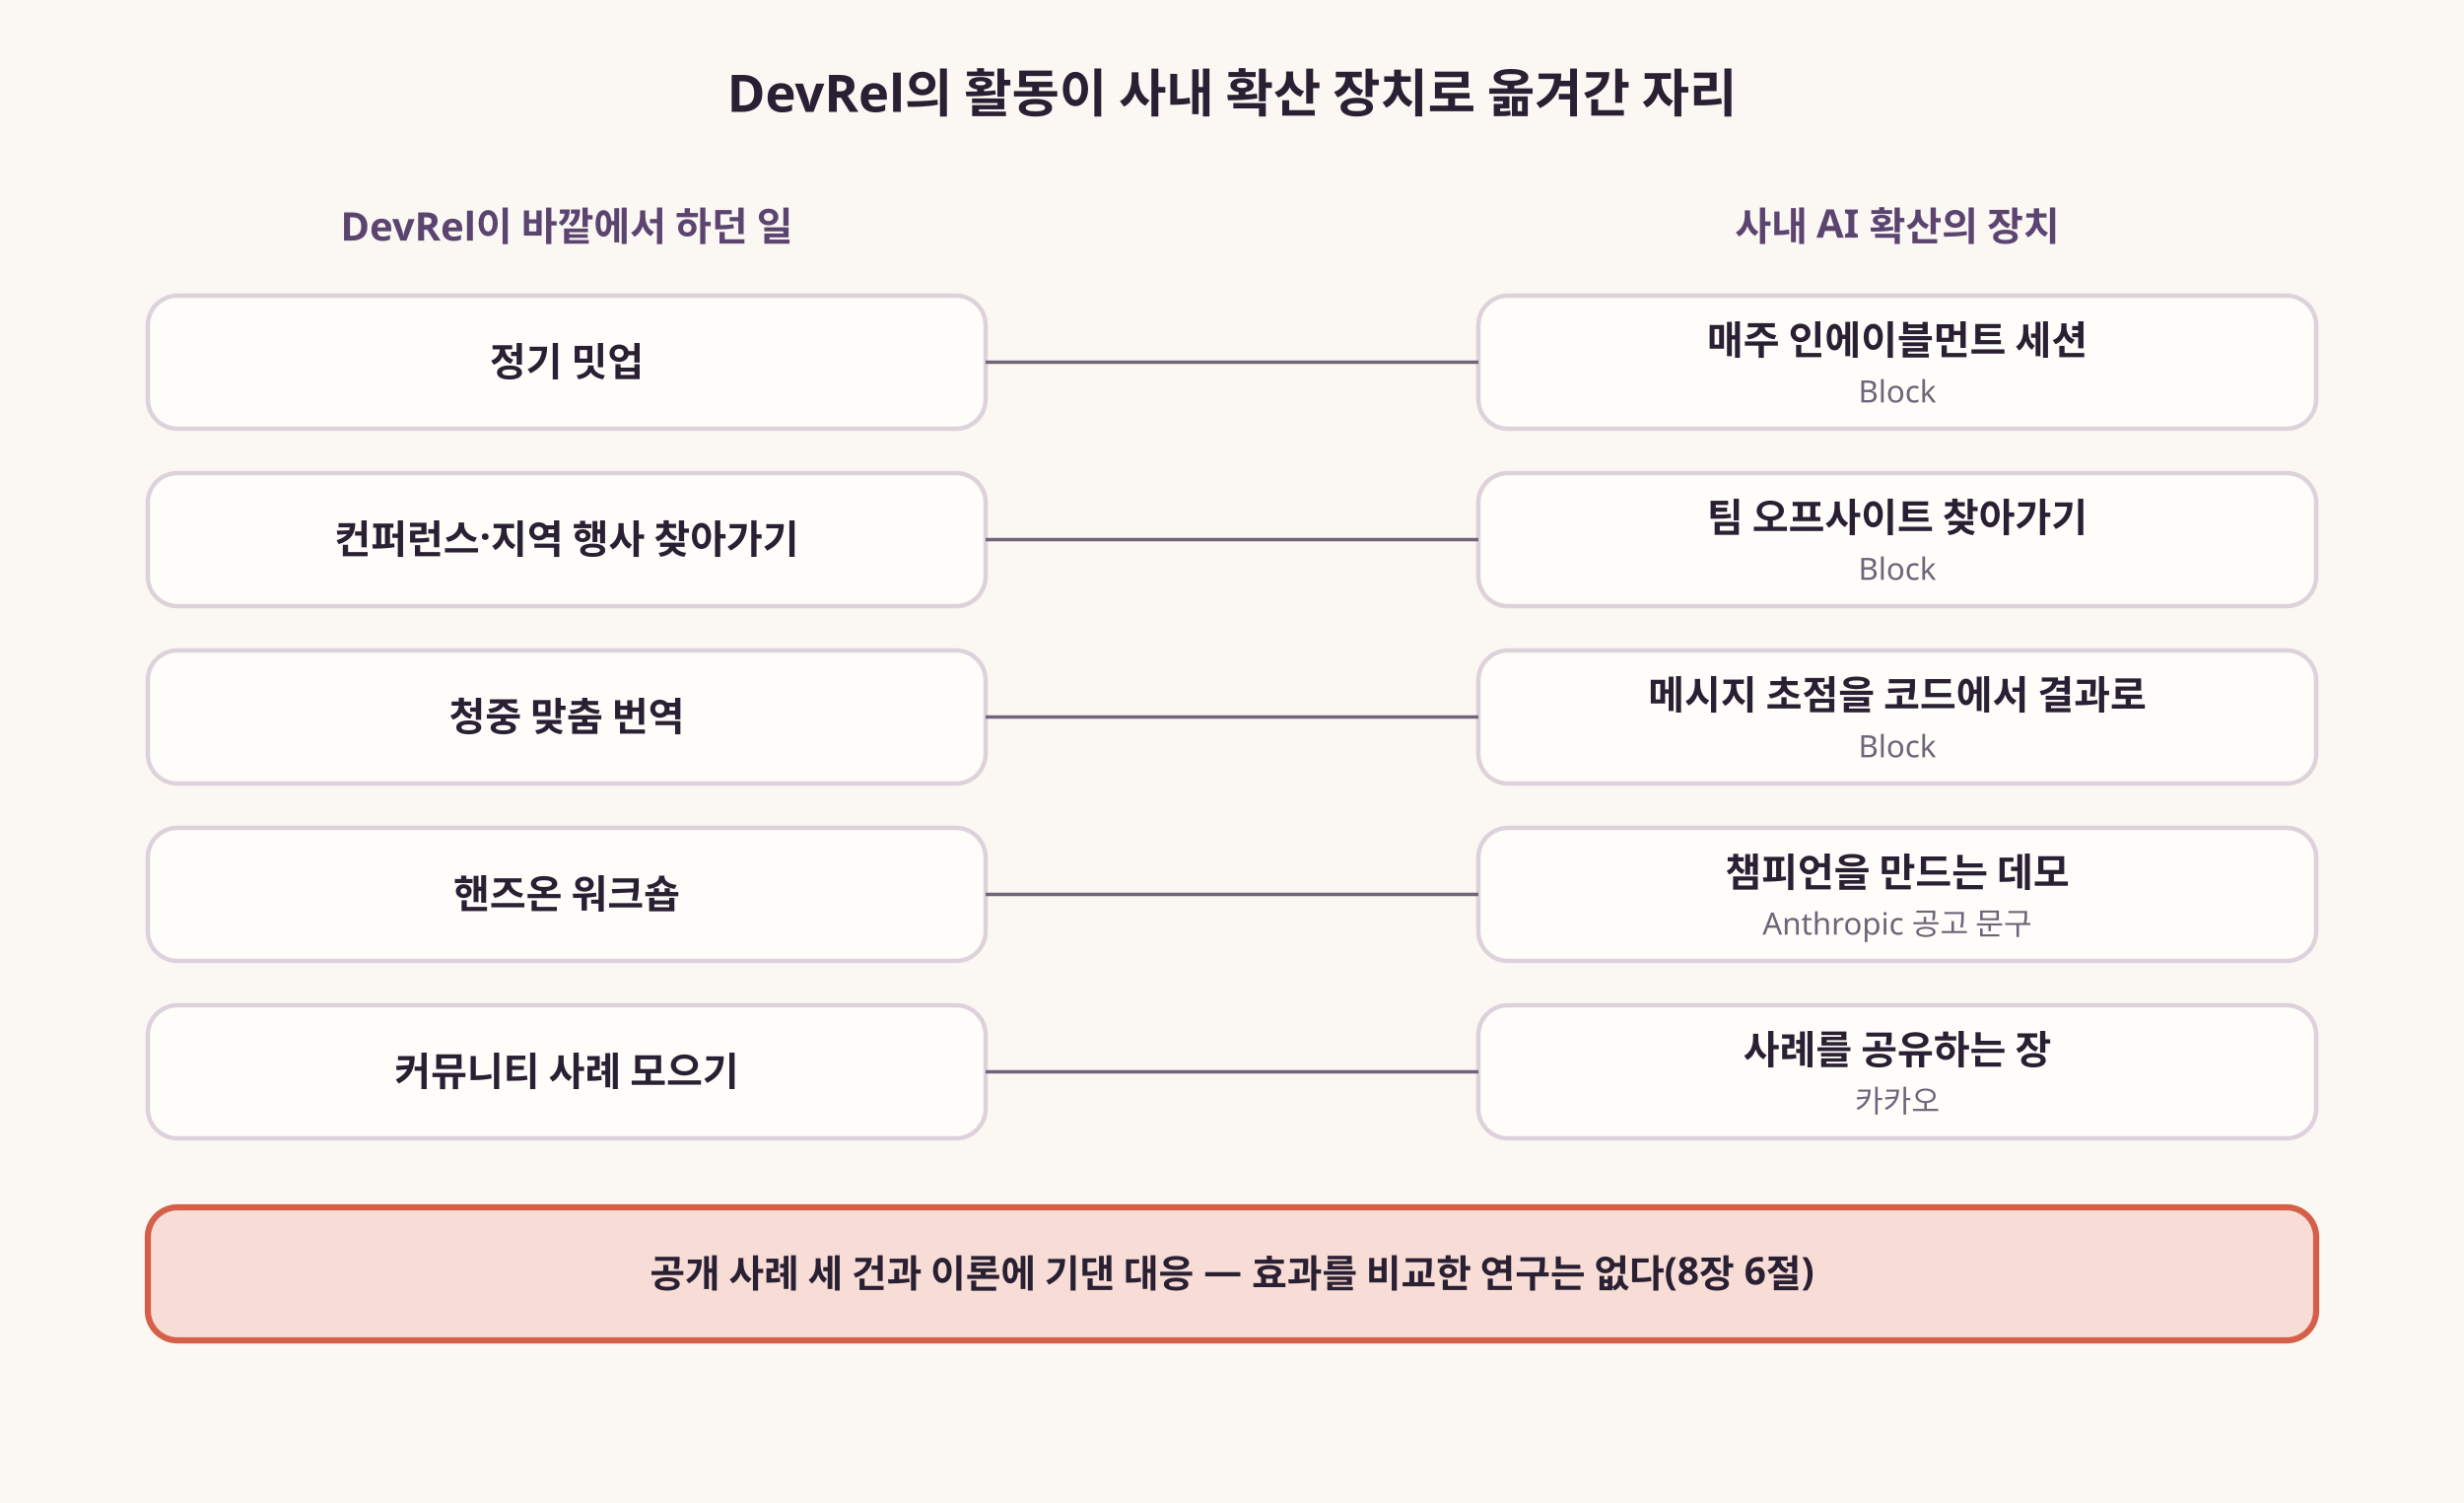
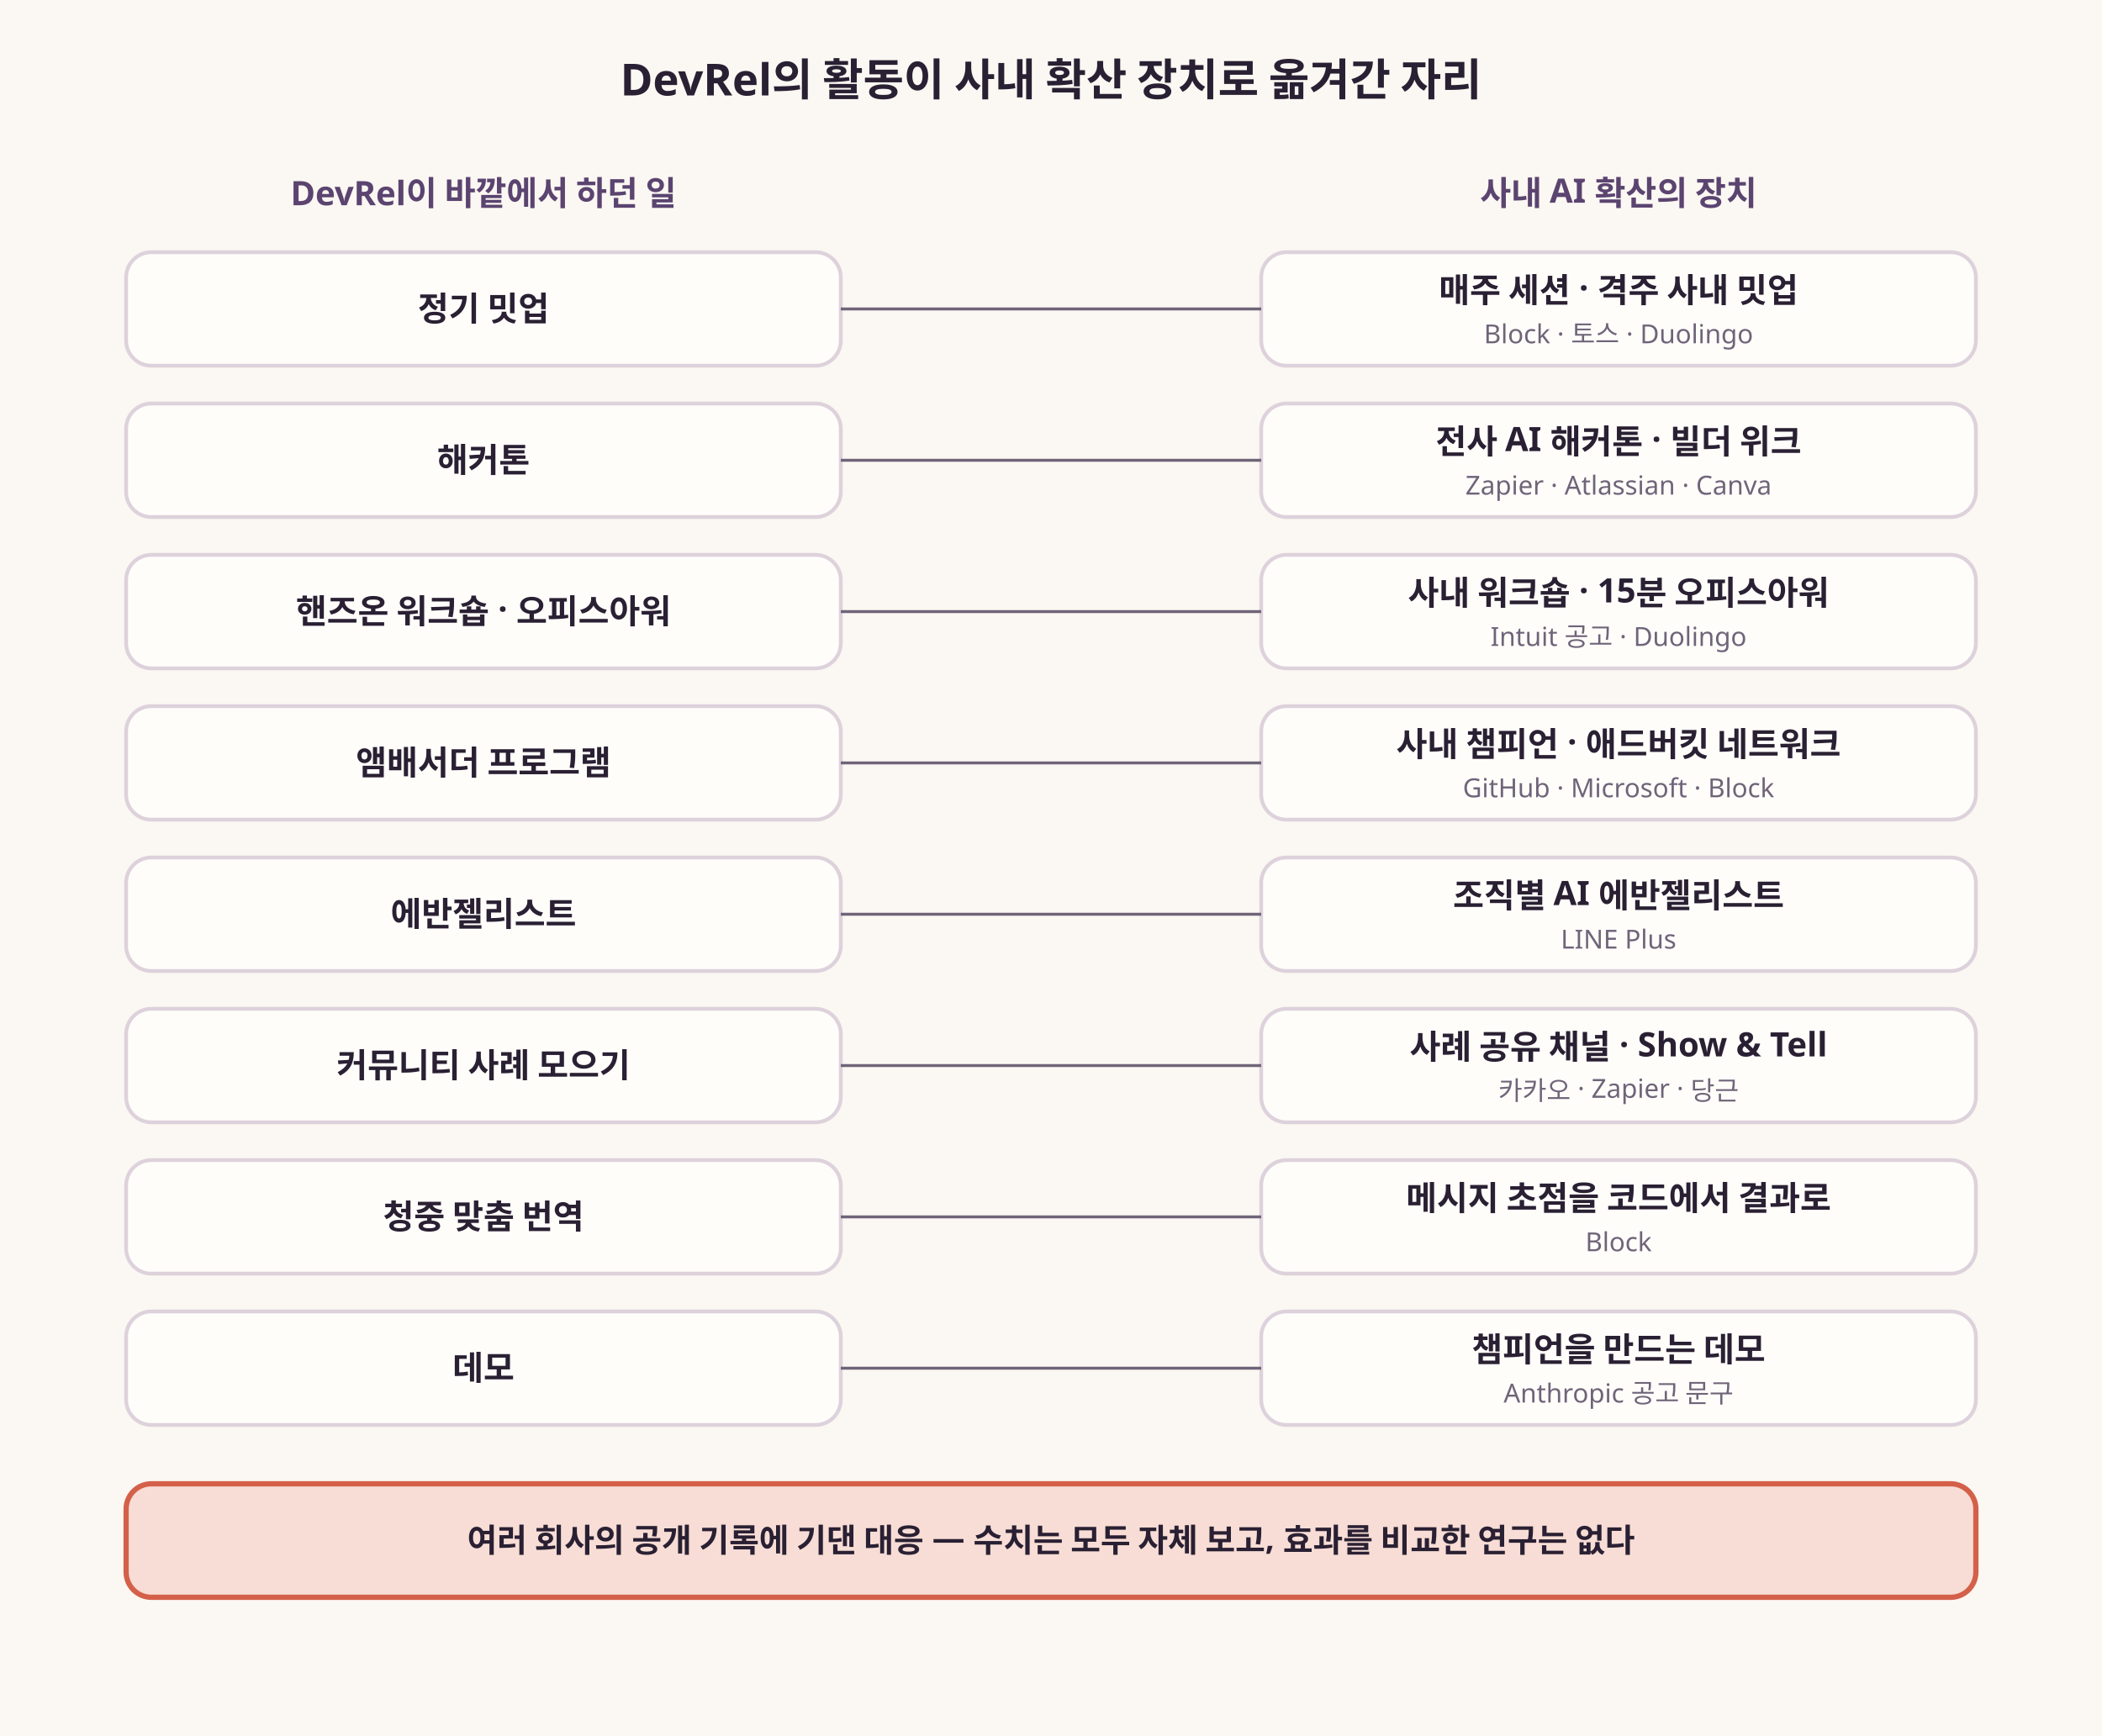
- <svg xmlns="http://www.w3.org/2000/svg" viewBox="0 0 1000 610" role="img" aria-label="DevRel의 활동이 사내 AI 확산의 장치로 옮겨간 자리" font-family="Pretendard,'Apple SD Gothic Neo','Noto Sans KR',sans-serif">
+ <svg xmlns="http://www.w3.org/2000/svg" viewBox="0 0 1000 826" role="img" aria-label="DevRel의 활동이 사내 AI 확산의 장치로 옮겨간 자리" font-family="Pretendard,'Apple SD Gothic Neo','Noto Sans KR',sans-serif">
  <defs>
    <marker id="mi" viewBox="0 0 10 10" refX="9" refY="5" markerWidth="7" markerHeight="7" orient="auto-start-reverse">
      <path d="M0,0L10,5L0,10z" fill="#2a2033" />
    </marker>
    <marker id="mc" viewBox="0 0 10 10" refX="9" refY="5" markerWidth="8" markerHeight="8" orient="auto-start-reverse">
      <path d="M0,0L10,5L0,10z" fill="#d4604a" />
    </marker>
  </defs>
-   <rect width="1000" height="610" fill="#fbf7f2" />
+   <rect width="1000" height="826" fill="#fbf7f2" />
  <text fill="#2a2033" font-size="21" font-weight="700" text-anchor="middle" dominant-baseline="middle">
    <tspan x="500.0" y="38.0">DevRel의 활동이 사내 확산 장치로 옮겨간 자리</tspan>
  </text>
  <text fill="#5b4470" font-size="16" font-weight="700" text-anchor="middle" dominant-baseline="middle">
    <tspan x="230.0" y="92.0">DevRel이 바깥에서 하던 일</tspan>
  </text>
  <text fill="#5b4470" font-size="16" font-weight="700" text-anchor="middle" dominant-baseline="middle">
    <tspan x="770.0" y="92.0">사내 AI 확산의 장치</tspan>
  </text>
  <rect x="60" y="120" width="340" height="54" rx="12" fill="#fffdfa" stroke="#ddd2dc" stroke-width="1.8" />
  <text fill="#2a2033" font-size="16" font-weight="700" text-anchor="middle" dominant-baseline="middle">
    <tspan x="230.0" y="147.0">정기 밋업</tspan>
  </text>
  <rect x="600" y="120" width="340" height="54" rx="12" fill="#fffdfa" stroke="#ddd2dc" stroke-width="1.8" />
  <text fill="#2a2033" font-size="16" font-weight="700" text-anchor="middle" dominant-baseline="middle">
-     <tspan x="770.0" y="138.2">매주 인에이블먼트 세션</tspan>
+     <tspan x="770.0" y="138.2">매주 세션 · 격주 사내 밋업</tspan>
  </text>
  <text fill="#6f6479" font-size="12.5" font-weight="400" text-anchor="middle" dominant-baseline="middle">
-     <tspan x="770.0" y="159.0">Block</tspan>
+     <tspan x="770.0" y="159.0">Block · 토스 · Duolingo</tspan>
  </text>
  <line x1="400" y1="147" x2="600" y2="147" stroke="#6f6479" stroke-width="1.4" />
  <rect x="60" y="192" width="340" height="54" rx="12" fill="#fffdfa" stroke="#ddd2dc" stroke-width="1.8" />
  <text fill="#2a2033" font-size="16" font-weight="700" text-anchor="middle" dominant-baseline="middle">
-     <tspan x="230.0" y="219.0">컨퍼런스·지역 행사 찾아가기</tspan>
+     <tspan x="230.0" y="219.0">해커톤</tspan>
  </text>
  <rect x="600" y="192" width="340" height="54" rx="12" fill="#fffdfa" stroke="#ddd2dc" stroke-width="1.8" />
  <text fill="#2a2033" font-size="16" font-weight="700" text-anchor="middle" dominant-baseline="middle">
-     <tspan x="770.0" y="210.2">팀 오프사이트 찾아가기</tspan>
+     <tspan x="770.0" y="210.2">전사 AI 해커톤 · 빌더 위크</tspan>
  </text>
  <text fill="#6f6479" font-size="12.5" font-weight="400" text-anchor="middle" dominant-baseline="middle">
-     <tspan x="770.0" y="231.0">Block</tspan>
+     <tspan x="770.0" y="231.0">Zapier · Atlassian · Canva</tspan>
  </text>
  <line x1="400" y1="219" x2="600" y2="219" stroke="#6f6479" stroke-width="1.4" />
  <rect x="60" y="264" width="340" height="54" rx="12" fill="#fffdfa" stroke="#ddd2dc" stroke-width="1.8" />
  <text fill="#2a2033" font-size="16" font-weight="700" text-anchor="middle" dominant-baseline="middle">
-     <tspan x="230.0" y="291.0">청중 맞춤 번역</tspan>
+     <tspan x="230.0" y="291.0">핸즈온 워크숍 · 오피스아워</tspan>
  </text>
  <rect x="600" y="264" width="340" height="54" rx="12" fill="#fffdfa" stroke="#ddd2dc" stroke-width="1.8" />
  <text fill="#2a2033" font-size="16" font-weight="700" text-anchor="middle" dominant-baseline="middle">
-     <tspan x="770.0" y="282.2">메시지 초점을 코드에서 결과로</tspan>
+     <tspan x="770.0" y="282.2">사내 워크숍 · 15분 오피스아워</tspan>
  </text>
  <text fill="#6f6479" font-size="12.5" font-weight="400" text-anchor="middle" dominant-baseline="middle">
-     <tspan x="770.0" y="303.0">Block</tspan>
+     <tspan x="770.0" y="303.0">Intuit 공고 · Duolingo</tspan>
  </text>
  <line x1="400" y1="291" x2="600" y2="291" stroke="#6f6479" stroke-width="1.4" />
  <rect x="60" y="336" width="340" height="54" rx="12" fill="#fffdfa" stroke="#ddd2dc" stroke-width="1.8" />
  <text fill="#2a2033" font-size="16" font-weight="700" text-anchor="middle" dominant-baseline="middle">
-     <tspan x="230.0" y="363.0">핸즈온 워크숍</tspan>
+     <tspan x="230.0" y="363.0">앰배서더 프로그램</tspan>
  </text>
  <rect x="600" y="336" width="340" height="54" rx="12" fill="#fffdfa" stroke="#ddd2dc" stroke-width="1.8" />
  <text fill="#2a2033" font-size="16" font-weight="700" text-anchor="middle" dominant-baseline="middle">
-     <tspan x="770.0" y="354.2">챔피언을 만드는 데모</tspan>
+     <tspan x="770.0" y="354.2">사내 챔피언 · 애드버킷 네트워크</tspan>
  </text>
  <text fill="#6f6479" font-size="12.5" font-weight="400" text-anchor="middle" dominant-baseline="middle">
-     <tspan x="770.0" y="375.0">Anthropic 공고 문구</tspan>
+     <tspan x="770.0" y="375.0">GitHub · Microsoft · Block</tspan>
  </text>
  <line x1="400" y1="363" x2="600" y2="363" stroke="#6f6479" stroke-width="1.4" />
  <rect x="60" y="408" width="340" height="54" rx="12" fill="#fffdfa" stroke="#ddd2dc" stroke-width="1.8" />
  <text fill="#2a2033" font-size="16" font-weight="700" text-anchor="middle" dominant-baseline="middle">
-     <tspan x="230.0" y="435.0">커뮤니티 사례 모으기</tspan>
+     <tspan x="230.0" y="435.0">에반젤리스트</tspan>
  </text>
  <rect x="600" y="408" width="340" height="54" rx="12" fill="#fffdfa" stroke="#ddd2dc" stroke-width="1.8" />
  <text fill="#2a2033" font-size="16" font-weight="700" text-anchor="middle" dominant-baseline="middle">
-     <tspan x="770.0" y="426.2">사례를 공유하는 장</tspan>
+     <tspan x="770.0" y="426.2">조직별 AI 에반젤리스트</tspan>
  </text>
  <text fill="#6f6479" font-size="12.5" font-weight="400" text-anchor="middle" dominant-baseline="middle">
-     <tspan x="770.0" y="447.0">카카오</tspan>
+     <tspan x="770.0" y="447.0">LINE Plus</tspan>
  </text>
  <line x1="400" y1="435" x2="600" y2="435" stroke="#6f6479" stroke-width="1.4" />
-   <rect x="60" y="490" width="880" height="54" rx="12" fill="#f7ddd5" stroke="#d4604a" stroke-width="2.5" />
+   <rect x="60" y="480" width="340" height="54" rx="12" fill="#fffdfa" stroke="#ddd2dc" stroke-width="1.8" />
+   <text fill="#2a2033" font-size="16" font-weight="700" text-anchor="middle" dominant-baseline="middle">
+     <tspan x="230.0" y="507.0">커뮤니티 사례 모으기</tspan>
+   </text>
+   <rect x="600" y="480" width="340" height="54" rx="12" fill="#fffdfa" stroke="#ddd2dc" stroke-width="1.8" />
+   <text fill="#2a2033" font-size="16" font-weight="700" text-anchor="middle" dominant-baseline="middle">
+     <tspan x="770.0" y="498.2">사례 공유 채널 · Show &amp; Tell</tspan>
+   </text>
+   <text fill="#6f6479" font-size="12.5" font-weight="400" text-anchor="middle" dominant-baseline="middle">
+     <tspan x="770.0" y="519.0">카카오 · Zapier · 당근</tspan>
+   </text>
+   <line x1="400" y1="507" x2="600" y2="507" stroke="#6f6479" stroke-width="1.4" />
+   <rect x="60" y="552" width="340" height="54" rx="12" fill="#fffdfa" stroke="#ddd2dc" stroke-width="1.8" />
+   <text fill="#2a2033" font-size="16" font-weight="700" text-anchor="middle" dominant-baseline="middle">
+     <tspan x="230.0" y="579.0">청중 맞춤 번역</tspan>
+   </text>
+   <rect x="600" y="552" width="340" height="54" rx="12" fill="#fffdfa" stroke="#ddd2dc" stroke-width="1.8" />
+   <text fill="#2a2033" font-size="16" font-weight="700" text-anchor="middle" dominant-baseline="middle">
+     <tspan x="770.0" y="570.2">메시지 초점을 코드에서 결과로</tspan>
+   </text>
+   <text fill="#6f6479" font-size="12.5" font-weight="400" text-anchor="middle" dominant-baseline="middle">
+     <tspan x="770.0" y="591.0">Block</tspan>
+   </text>
+   <line x1="400" y1="579" x2="600" y2="579" stroke="#6f6479" stroke-width="1.4" />
+   <rect x="60" y="624" width="340" height="54" rx="12" fill="#fffdfa" stroke="#ddd2dc" stroke-width="1.8" />
+   <text fill="#2a2033" font-size="16" font-weight="700" text-anchor="middle" dominant-baseline="middle">
+     <tspan x="230.0" y="651.0">데모</tspan>
+   </text>
+   <rect x="600" y="624" width="340" height="54" rx="12" fill="#fffdfa" stroke="#ddd2dc" stroke-width="1.8" />
+   <text fill="#2a2033" font-size="16" font-weight="700" text-anchor="middle" dominant-baseline="middle">
+     <tspan x="770.0" y="642.2">챔피언을 만드는 데모</tspan>
+   </text>
+   <text fill="#6f6479" font-size="12.5" font-weight="400" text-anchor="middle" dominant-baseline="middle">
+     <tspan x="770.0" y="663.0">Anthropic 공고 문구</tspan>
+   </text>
+   <line x1="400" y1="651" x2="600" y2="651" stroke="#6f6479" stroke-width="1.4" />
+   <rect x="60" y="706" width="880" height="54" rx="12" fill="#f7ddd5" stroke="#d4604a" stroke-width="2.5" />
  <text fill="#2a2033" font-size="15.5" font-weight="700" text-anchor="middle" dominant-baseline="middle">
-     <tspan x="500.0" y="517.0">공개 사례 세 건과 이론에 기댄 대응 — 효과를 비교한 연구는 없다(8장 6절)</tspan>
+     <tspan x="500.0" y="733.0">여러 회사의 공개 기록에 기댄 대응 — 수치는 모두 자체 보고, 효과를 비교한 연구는 없다</tspan>
  </text>
</svg>
